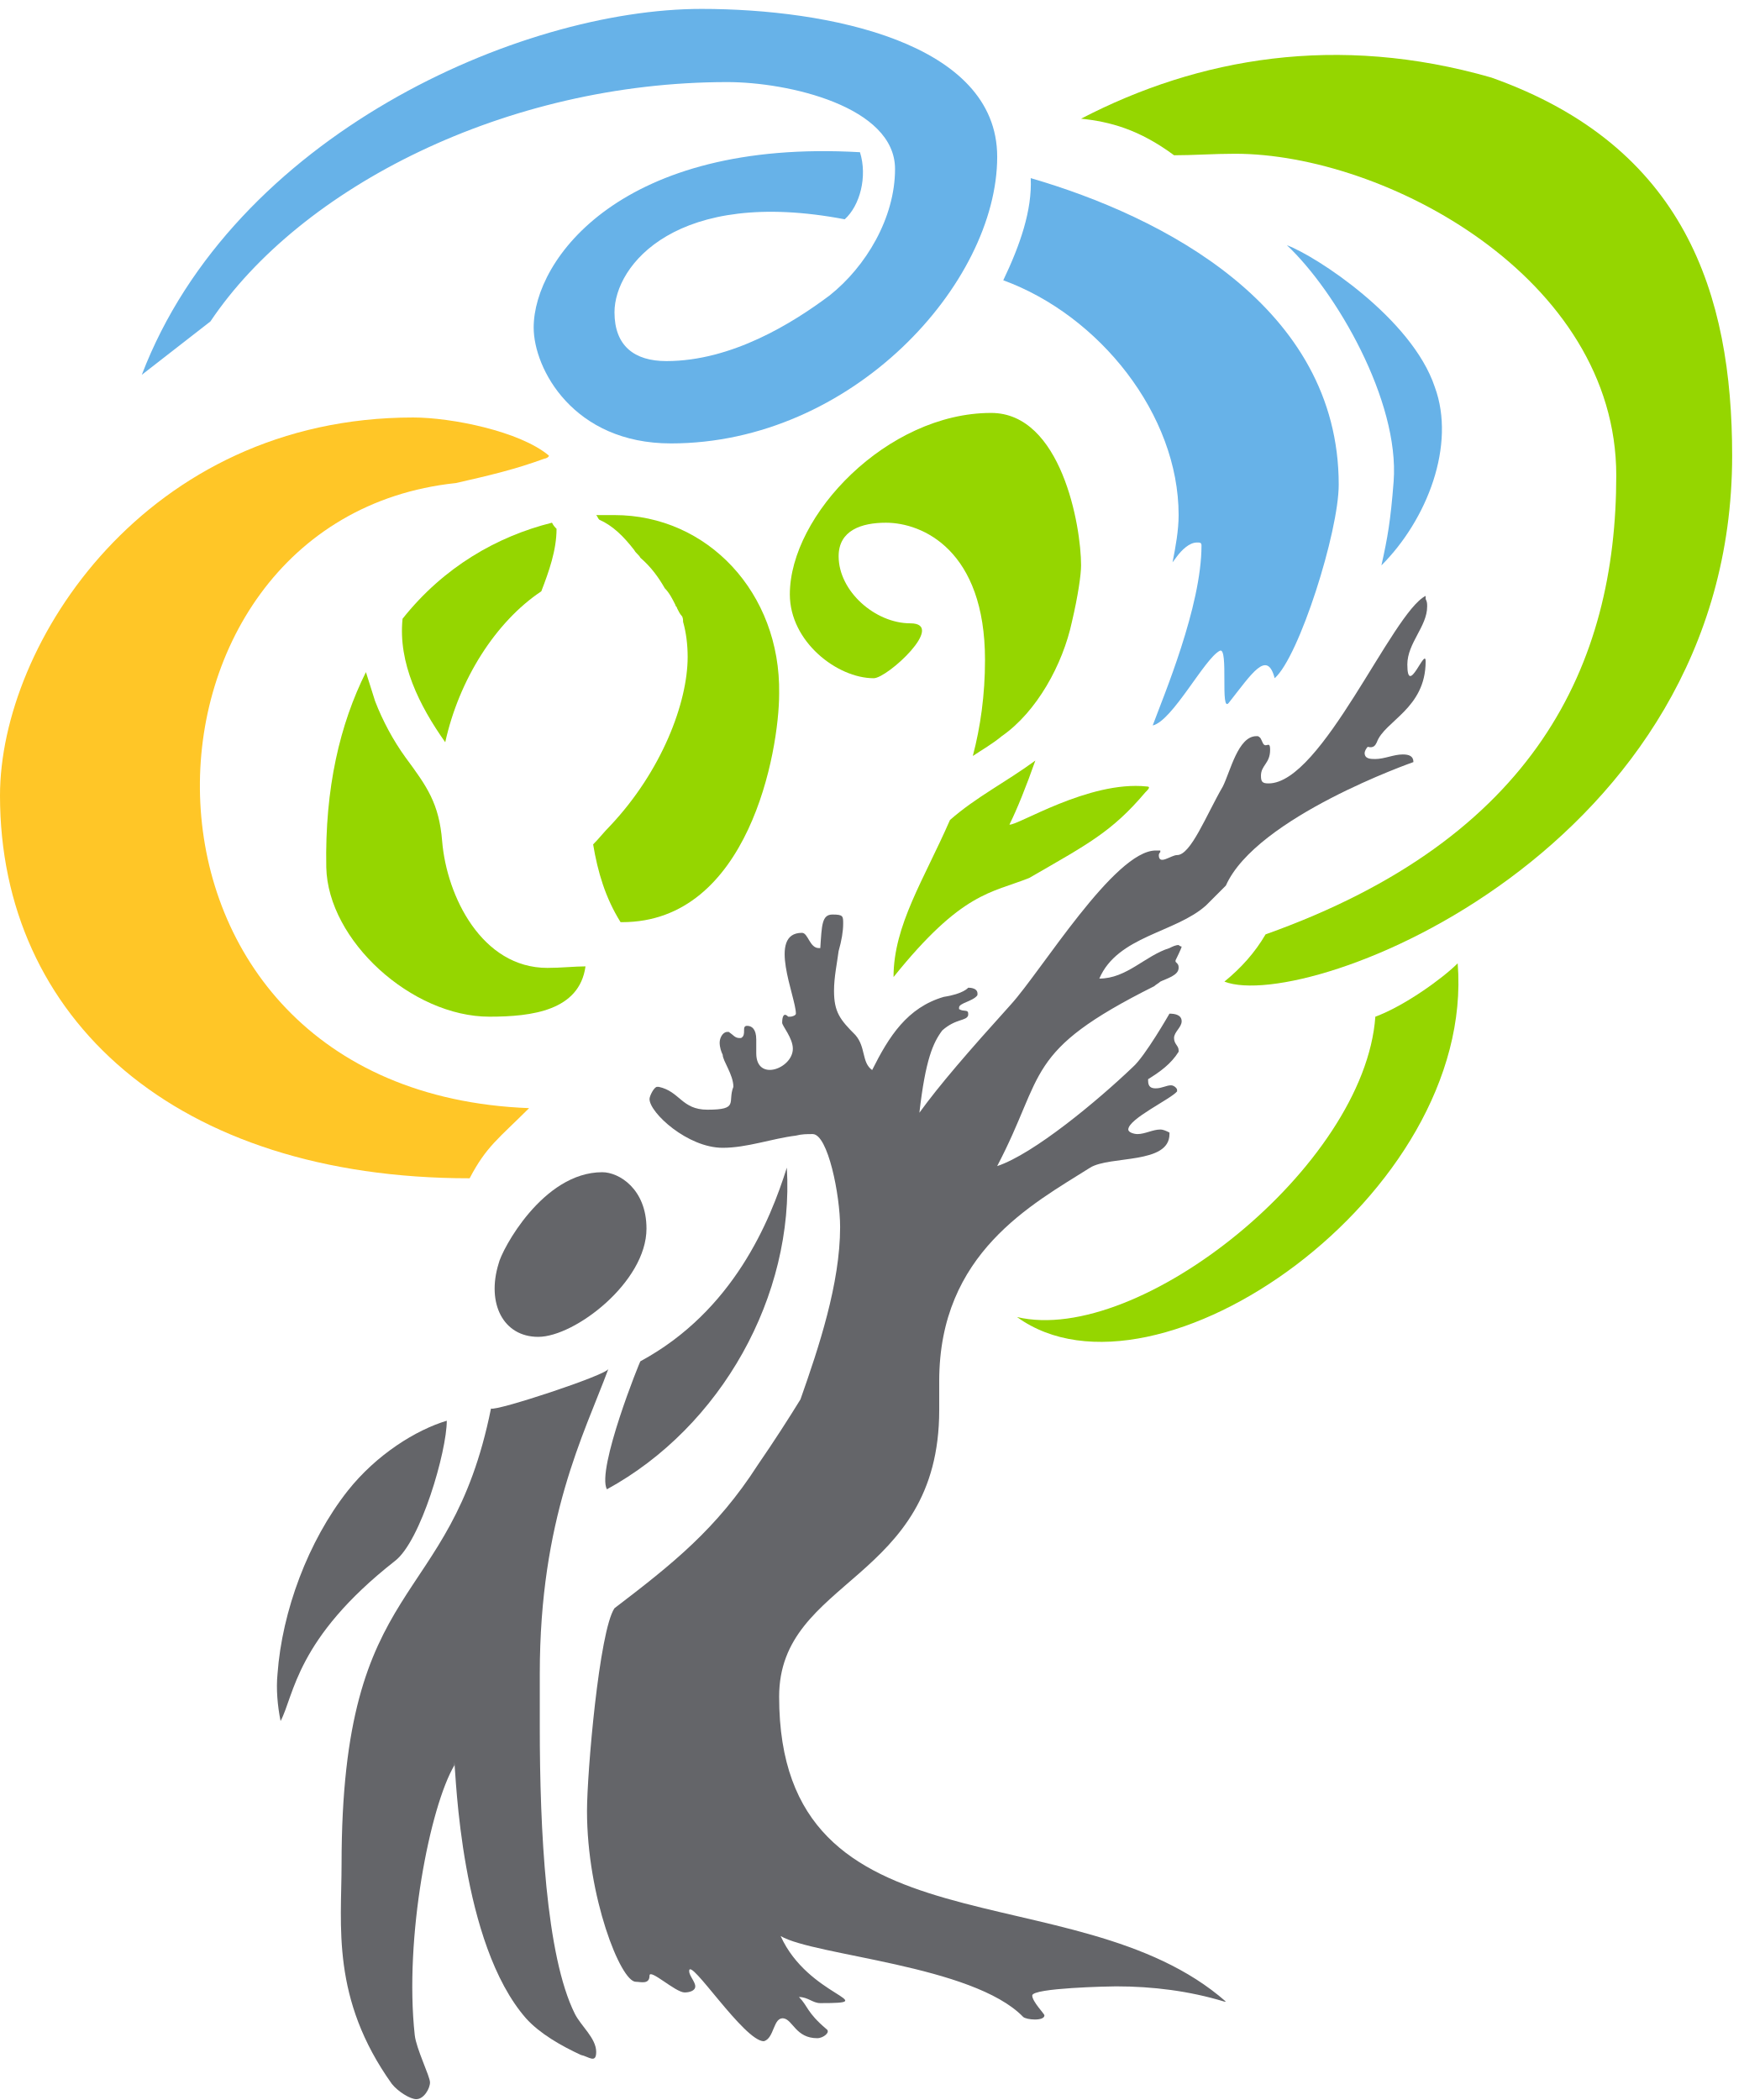
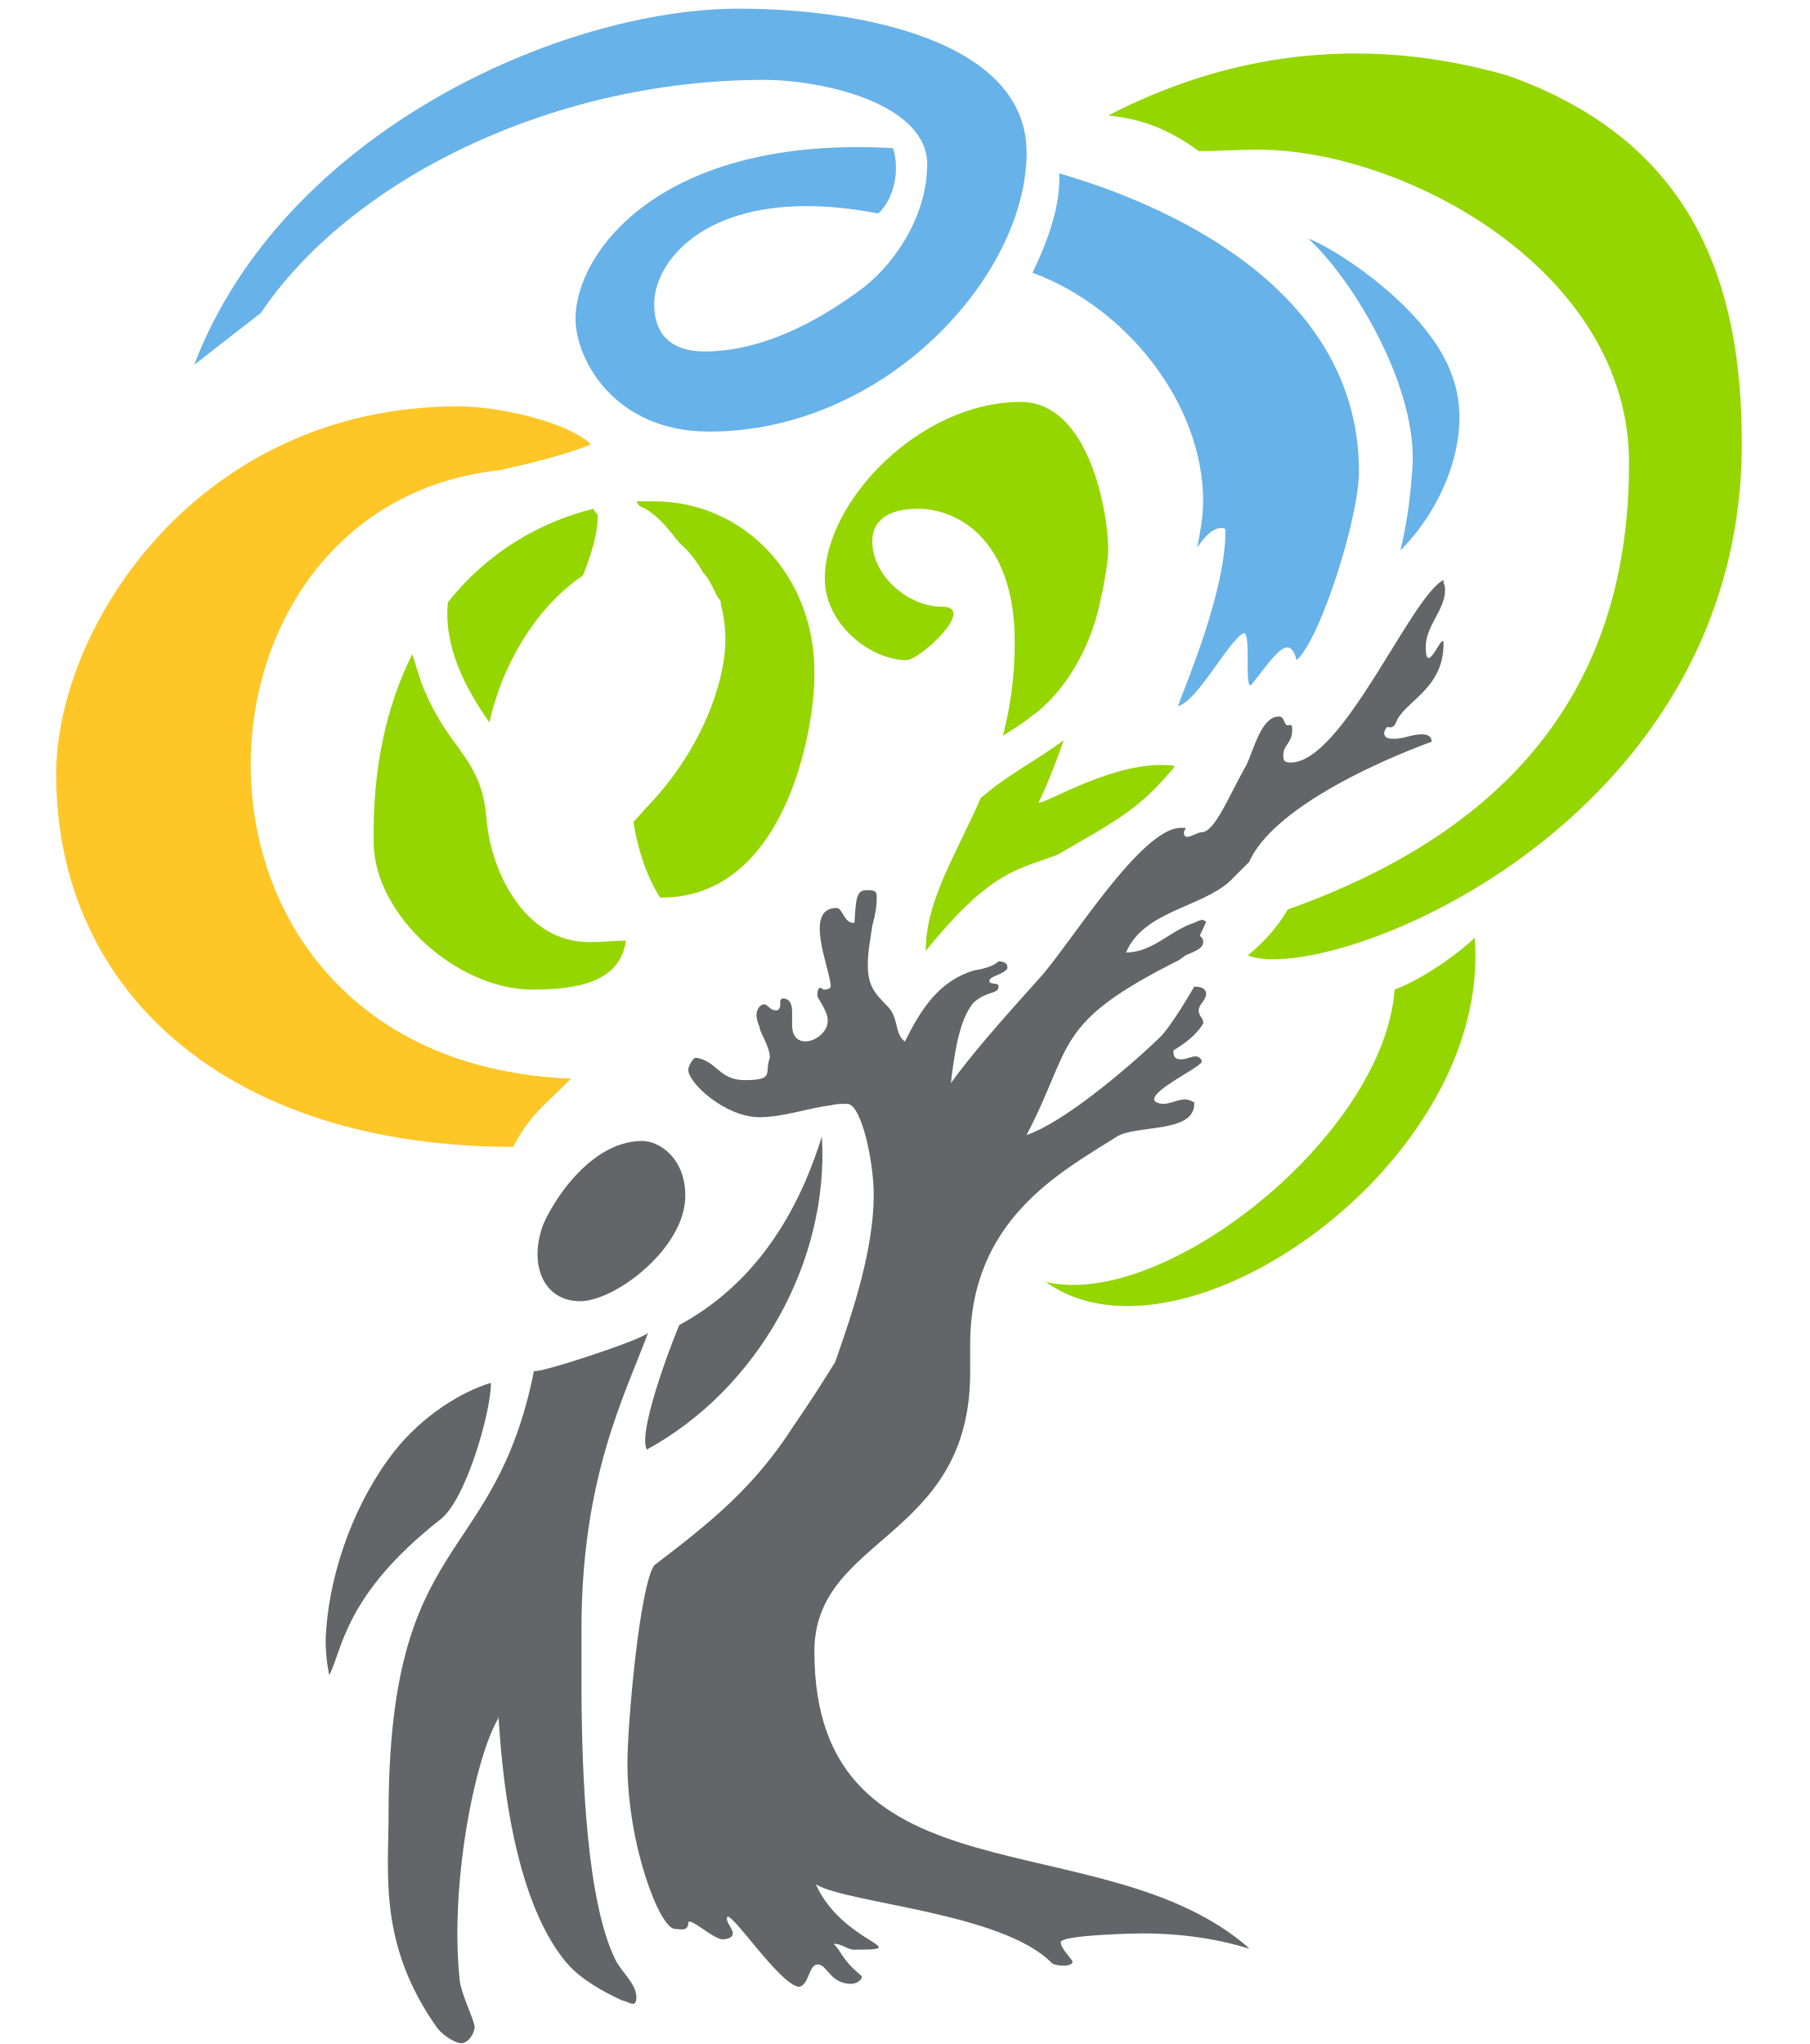
- <svg xmlns="http://www.w3.org/2000/svg" width="93" height="112" viewBox="0 0 93 112" fill="none">
+ <svg xmlns="http://www.w3.org/2000/svg" width="61.61" height="69.59" viewBox="0 0 93 112" fill="none">
  <path d="M11.221 17.144C16.019 9.988 26.996 4.378 38.787 4.378C42.039 4.378 47.731 5.679 47.731 9.013C47.731 11.615 46.186 14.217 44.235 15.762C42.283 17.225 39.031 19.258 35.534 19.258C33.827 19.258 32.77 18.445 32.77 16.656C32.77 14.135 36.103 9.988 45.048 11.696C45.861 10.964 46.268 9.419 45.861 8.118C33.176 7.386 28.46 13.81 28.46 17.469C28.46 19.665 30.574 23.649 35.778 23.649C45.455 23.649 53.179 15.111 53.179 8.362C53.179 2.264 44.154 0.475 37.404 0.475C27.728 0.475 12.441 7.224 7.562 19.99L11.221 17.144Z" fill="#67B2E8" />
  <path d="M62.529 29.992C62.692 29.178 62.854 28.284 62.854 27.471C62.854 22.104 58.626 16.819 53.503 14.948C54.398 13.078 55.048 11.208 54.967 9.5C61.96 11.533 71.392 16.331 71.392 25.845C71.392 28.365 69.278 35.033 67.977 36.171C67.57 34.627 66.757 35.928 65.538 37.472C65.05 38.123 65.538 34.464 65.05 34.708C64.237 35.114 62.529 38.448 61.472 38.692C62.041 37.147 64.074 32.35 64.074 29.097C64.074 28.934 63.993 28.934 63.83 28.934C63.423 28.934 63.017 29.341 62.773 29.666" fill="#67B2E8" />
  <path d="M48.545 33.244C46.675 33.244 44.723 31.537 44.723 29.666C44.723 28.284 45.943 27.878 47.244 27.878C49.196 27.878 52.529 29.341 52.529 35.196C52.529 37.066 52.286 38.774 51.879 40.319C52.367 39.993 52.936 39.668 53.424 39.261C55.294 37.961 56.676 35.44 57.164 33.163C57.49 31.781 57.652 30.642 57.652 30.154C57.652 28.04 56.595 22.023 52.855 22.023C47.325 22.023 42.121 27.471 42.121 31.699C42.121 34.22 44.642 36.172 46.594 36.172C47.325 36.172 50.497 33.244 48.545 33.244Z" fill="#95D600" />
  <path d="M61.15 41.945C58.059 41.62 54.238 44.059 53.831 43.978C54.238 43.164 54.726 41.945 55.214 40.562C53.669 41.701 52.042 42.514 50.66 43.734C49.278 46.905 47.651 49.344 47.651 52.109C51.31 47.556 52.855 47.637 54.888 46.824C57.978 45.035 59.279 44.384 61.068 42.27C61.231 42.108 61.393 41.945 61.15 41.945Z" fill="#95D600" />
  <path d="M28.867 31.537C29.274 30.48 29.68 29.341 29.68 28.203C29.599 28.121 29.518 28.04 29.436 27.877C26.509 28.609 23.663 30.235 21.468 33C21.224 35.358 22.362 37.635 23.744 39.587C24.476 36.253 26.428 33.163 28.867 31.537Z" fill="#95D600" />
  <path d="M29.191 51.621C25.694 51.621 23.824 47.799 23.58 44.872C23.417 42.839 22.767 41.945 21.628 40.4C20.978 39.505 20.409 38.448 20.002 37.391C19.84 36.903 19.677 36.334 19.514 35.846C18.132 38.611 17.319 42.026 17.4 46.254C17.481 50.157 21.954 54.223 26.101 54.223C28.378 54.223 30.898 53.898 31.224 51.54C30.654 51.54 29.922 51.621 29.191 51.621Z" fill="#95D600" />
  <path d="M32.769 27.471H31.793C31.875 27.552 31.875 27.634 31.956 27.715C32.688 28.04 33.257 28.61 33.826 29.341C33.907 29.504 34.07 29.585 34.151 29.748C34.721 30.236 35.127 30.805 35.452 31.374C35.696 31.618 35.859 31.944 36.022 32.269C36.022 32.35 36.103 32.35 36.103 32.431C36.184 32.594 36.266 32.757 36.347 32.838C36.428 32.919 36.428 33.082 36.428 33.163C36.591 33.732 36.672 34.383 36.672 35.033C36.672 37.473 35.29 41.132 32.525 44.059C32.2 44.385 31.956 44.71 31.631 45.035C31.875 46.499 32.281 47.881 33.094 49.182H33.176C39.925 49.182 41.551 40.075 41.551 36.985C41.632 31.618 37.729 27.471 32.769 27.471Z" fill="#95D600" />
  <path d="M73.424 39.587C73.831 38.449 76.027 37.798 76.027 35.277C76.027 34.464 75.051 37.229 75.051 35.44C75.051 34.301 76.108 33.407 76.108 32.35C76.108 32.187 76.108 32.106 76.027 31.943V31.781C74.238 32.675 70.497 41.782 67.651 41.782C67.326 41.782 67.245 41.701 67.245 41.376C67.245 40.807 67.733 40.725 67.733 39.993C67.733 39.424 67.489 39.993 67.326 39.587C67.245 39.424 67.245 39.343 67.082 39.262H67.001C66.025 39.262 65.618 41.132 65.212 41.945C64.317 43.49 63.504 45.604 62.772 45.604C62.447 45.604 61.797 46.173 61.797 45.604C61.797 45.523 61.878 45.441 61.878 45.441V45.36H61.634C59.438 45.36 55.535 51.784 53.909 53.573C51.632 56.094 50.087 57.883 49.03 59.346C49.356 56.5 49.762 55.606 50.25 54.955C50.982 54.305 51.551 54.467 51.632 54.142V54.061C51.632 53.817 51.389 53.979 51.145 53.817V53.736C51.145 53.492 51.876 53.41 52.12 53.085C52.202 52.678 51.714 52.678 51.632 52.678C51.632 52.678 51.389 53.004 50.331 53.166C48.38 53.736 47.404 55.28 46.51 57.069C45.94 56.663 46.184 55.85 45.615 55.199C44.802 54.386 44.477 53.979 44.477 52.841C44.477 52.109 44.639 51.377 44.721 50.727C44.883 50.158 44.965 49.67 44.965 49.263C44.965 48.857 44.965 48.775 44.395 48.775C43.826 48.775 43.826 49.344 43.745 50.564H43.664C43.176 50.564 43.094 49.751 42.769 49.751C40.899 49.751 42.444 53.166 42.444 54.061C42.444 54.142 42.281 54.223 42.119 54.223H42.037C41.793 53.979 41.712 54.223 41.712 54.549C41.712 54.711 42.281 55.362 42.281 55.931C42.281 56.988 40.33 57.72 40.33 56.175V55.443C40.33 54.874 40.086 54.711 39.842 54.711C39.517 54.711 39.842 55.199 39.517 55.362H39.435C39.191 55.362 39.11 55.199 38.866 55.036H38.785C38.541 55.036 38.378 55.362 38.378 55.606C38.378 55.85 38.46 56.094 38.541 56.256C38.541 56.581 39.11 57.313 39.11 57.964C38.785 58.777 39.435 59.184 37.728 59.184C36.345 59.184 36.264 58.208 35.126 57.964H35.044C34.882 57.964 34.638 58.452 34.638 58.614C34.638 59.346 36.671 61.216 38.541 61.216C39.842 61.216 41.143 60.728 42.444 60.566C42.769 60.484 43.013 60.484 43.338 60.484C44.151 60.484 44.802 63.737 44.802 65.445C44.802 68.453 43.664 71.868 42.688 74.633C42.037 75.69 41.306 76.829 40.411 78.13C38.216 81.545 35.858 83.415 32.768 85.773C31.954 86.993 31.304 94.555 31.304 96.588C31.304 101.141 33.093 105.695 33.906 105.695C34.15 105.695 34.638 105.858 34.638 105.37C34.638 104.963 36.02 106.264 36.508 106.264C36.752 106.264 37.077 106.183 37.077 105.939C37.077 105.695 36.752 105.37 36.752 105.126C36.752 104.313 39.679 108.866 40.736 108.866C41.306 108.704 41.224 107.565 41.793 107.647C42.281 107.728 42.444 108.704 43.582 108.704C43.908 108.704 44.314 108.378 44.07 108.216C43.013 107.321 43.094 106.996 42.607 106.508C43.094 106.508 43.338 106.833 43.745 106.833C47.16 106.833 43.094 106.508 41.631 103.256C43.42 104.313 51.876 104.801 54.56 107.565C54.722 107.728 55.698 107.809 55.698 107.484C55.698 107.403 55.048 106.752 55.048 106.427C55.048 106.02 59.195 105.939 59.52 105.939C61.471 105.939 63.423 106.183 65.293 106.752H65.374C57.324 99.678 41.55 104.557 41.55 90.489C41.55 84.147 50.087 84.391 50.087 75.202V73.657C50.087 66.827 55.048 64.225 58.138 62.273C59.195 61.623 62.366 62.111 62.366 60.484V60.403C62.203 60.322 62.041 60.241 61.878 60.241C61.471 60.241 61.065 60.484 60.658 60.484C60.496 60.484 60.17 60.403 60.17 60.241C60.17 59.671 62.447 58.614 62.772 58.208V58.126C62.772 58.045 62.61 57.883 62.447 57.883C62.203 57.883 61.959 58.045 61.634 58.045C61.39 58.045 61.227 57.964 61.227 57.639V57.557C61.878 57.151 62.447 56.744 62.854 56.094V56.012C62.854 55.768 62.61 55.687 62.61 55.362C62.61 55.036 63.016 54.793 63.016 54.467C63.016 54.142 62.691 54.061 62.366 54.061C62.366 54.061 61.065 56.337 60.414 56.907C58.544 58.696 55.129 61.542 53.177 62.192C55.779 57.232 54.56 56.094 61.553 52.597C61.634 52.516 61.797 52.434 61.878 52.353C62.203 52.191 62.854 52.028 62.854 51.621C62.854 51.54 62.854 51.459 62.772 51.377L62.691 51.296V51.215C62.691 51.215 63.016 50.564 63.016 50.483C62.935 50.483 62.854 50.402 62.854 50.402C62.691 50.402 62.529 50.483 62.366 50.564C61.065 50.971 60.089 52.191 58.625 52.191C59.601 49.914 62.691 49.751 64.317 48.288L65.374 47.23C67.001 43.571 75.376 40.644 75.376 40.644C75.376 40.319 75.132 40.237 74.807 40.237C74.319 40.237 73.831 40.481 73.343 40.481C73.099 40.481 72.774 40.481 72.774 40.156C72.774 40.075 72.855 39.912 72.937 39.831C73.262 39.912 73.343 39.749 73.424 39.587Z" fill="#646569" />
  <path d="M76.515 20.64C75.296 16.981 70.173 13.647 68.628 13.078C71.23 15.518 74.645 21.372 74.32 25.682C74.157 27.796 73.995 28.69 73.669 30.154C76.109 27.715 77.654 23.73 76.515 20.64Z" fill="#67B2E8" />
  <path d="M28.703 71.299C30.655 71.299 34.476 68.372 34.476 65.526C34.476 63.412 33.013 62.518 32.118 62.518C28.947 62.518 26.752 66.665 26.589 67.396C25.939 69.511 26.833 71.299 28.703 71.299Z" fill="#646569" />
  <path d="M32.365 79.43C38.464 76.096 42.367 69.103 41.961 62.273C41.066 65.119 39.114 69.916 34.154 72.6C34.154 72.519 31.796 78.373 32.365 79.43Z" fill="#646569" />
  <path d="M23.826 75.772C22.2 76.259 20.086 77.56 18.541 79.512C16.427 82.195 15.044 85.936 14.8 89.27C14.719 90.083 14.8 90.977 14.963 91.79C15.695 90.408 15.776 87.399 21.061 83.252C22.444 82.195 23.826 77.398 23.826 75.772Z" fill="#646569" />
  <path d="M22.931 111.062C22.931 110.736 22.199 109.273 22.118 108.541C21.549 103.337 22.931 96.344 24.232 94.148V93.986C24.314 94.636 24.558 103.662 28.054 107.647C28.786 108.46 29.924 109.11 30.981 109.598C31.388 109.679 31.794 110.086 31.794 109.435C31.794 108.704 30.981 108.053 30.656 107.403C29.111 104.313 28.786 97.564 28.786 92.116V89.27C28.786 80.976 31.144 76.503 32.445 73.007C32.364 73.332 26.428 75.284 26.184 75.121C23.988 86.017 18.215 83.822 18.215 99.434C18.215 102.686 17.646 106.589 20.898 111.143C21.224 111.55 21.874 111.956 22.199 111.956C22.606 111.956 22.931 111.387 22.931 111.062Z" fill="#646569" />
  <path d="M29.273 24.299C29.273 24.38 29.11 24.462 29.029 24.462C27.484 25.031 26.102 25.356 24.313 25.763C5.855 27.714 5.123 58.207 28.216 59.101C26.59 60.727 25.939 61.134 25.045 62.842C9.351 62.842 0 54.304 0 42.432C0 34.301 7.806 22.266 22.036 22.266C24.069 22.266 27.728 22.998 29.273 24.299Z" fill="#FFC627" />
  <path d="M54.236 70.242C60.741 71.787 72.776 62.192 73.345 54.223C74.89 53.654 76.923 52.19 77.736 51.377C78.712 63.737 61.636 75.609 54.236 70.242Z" fill="#95D600" />
  <path d="M79.525 4.134C89.852 7.793 92.373 15.681 92.373 24.3C92.373 45.36 69.686 54.061 65.296 52.353C66.19 51.621 66.922 50.808 67.491 49.833C81.884 44.71 86.193 35.44 86.193 25.357C86.193 14.786 73.834 8.2 65.865 8.2C64.726 8.2 63.669 8.281 62.612 8.281C60.742 6.899 59.197 6.492 57.652 6.33C63.913 3.077 71.313 1.776 79.525 4.134Z" fill="#95D600" />
</svg>
